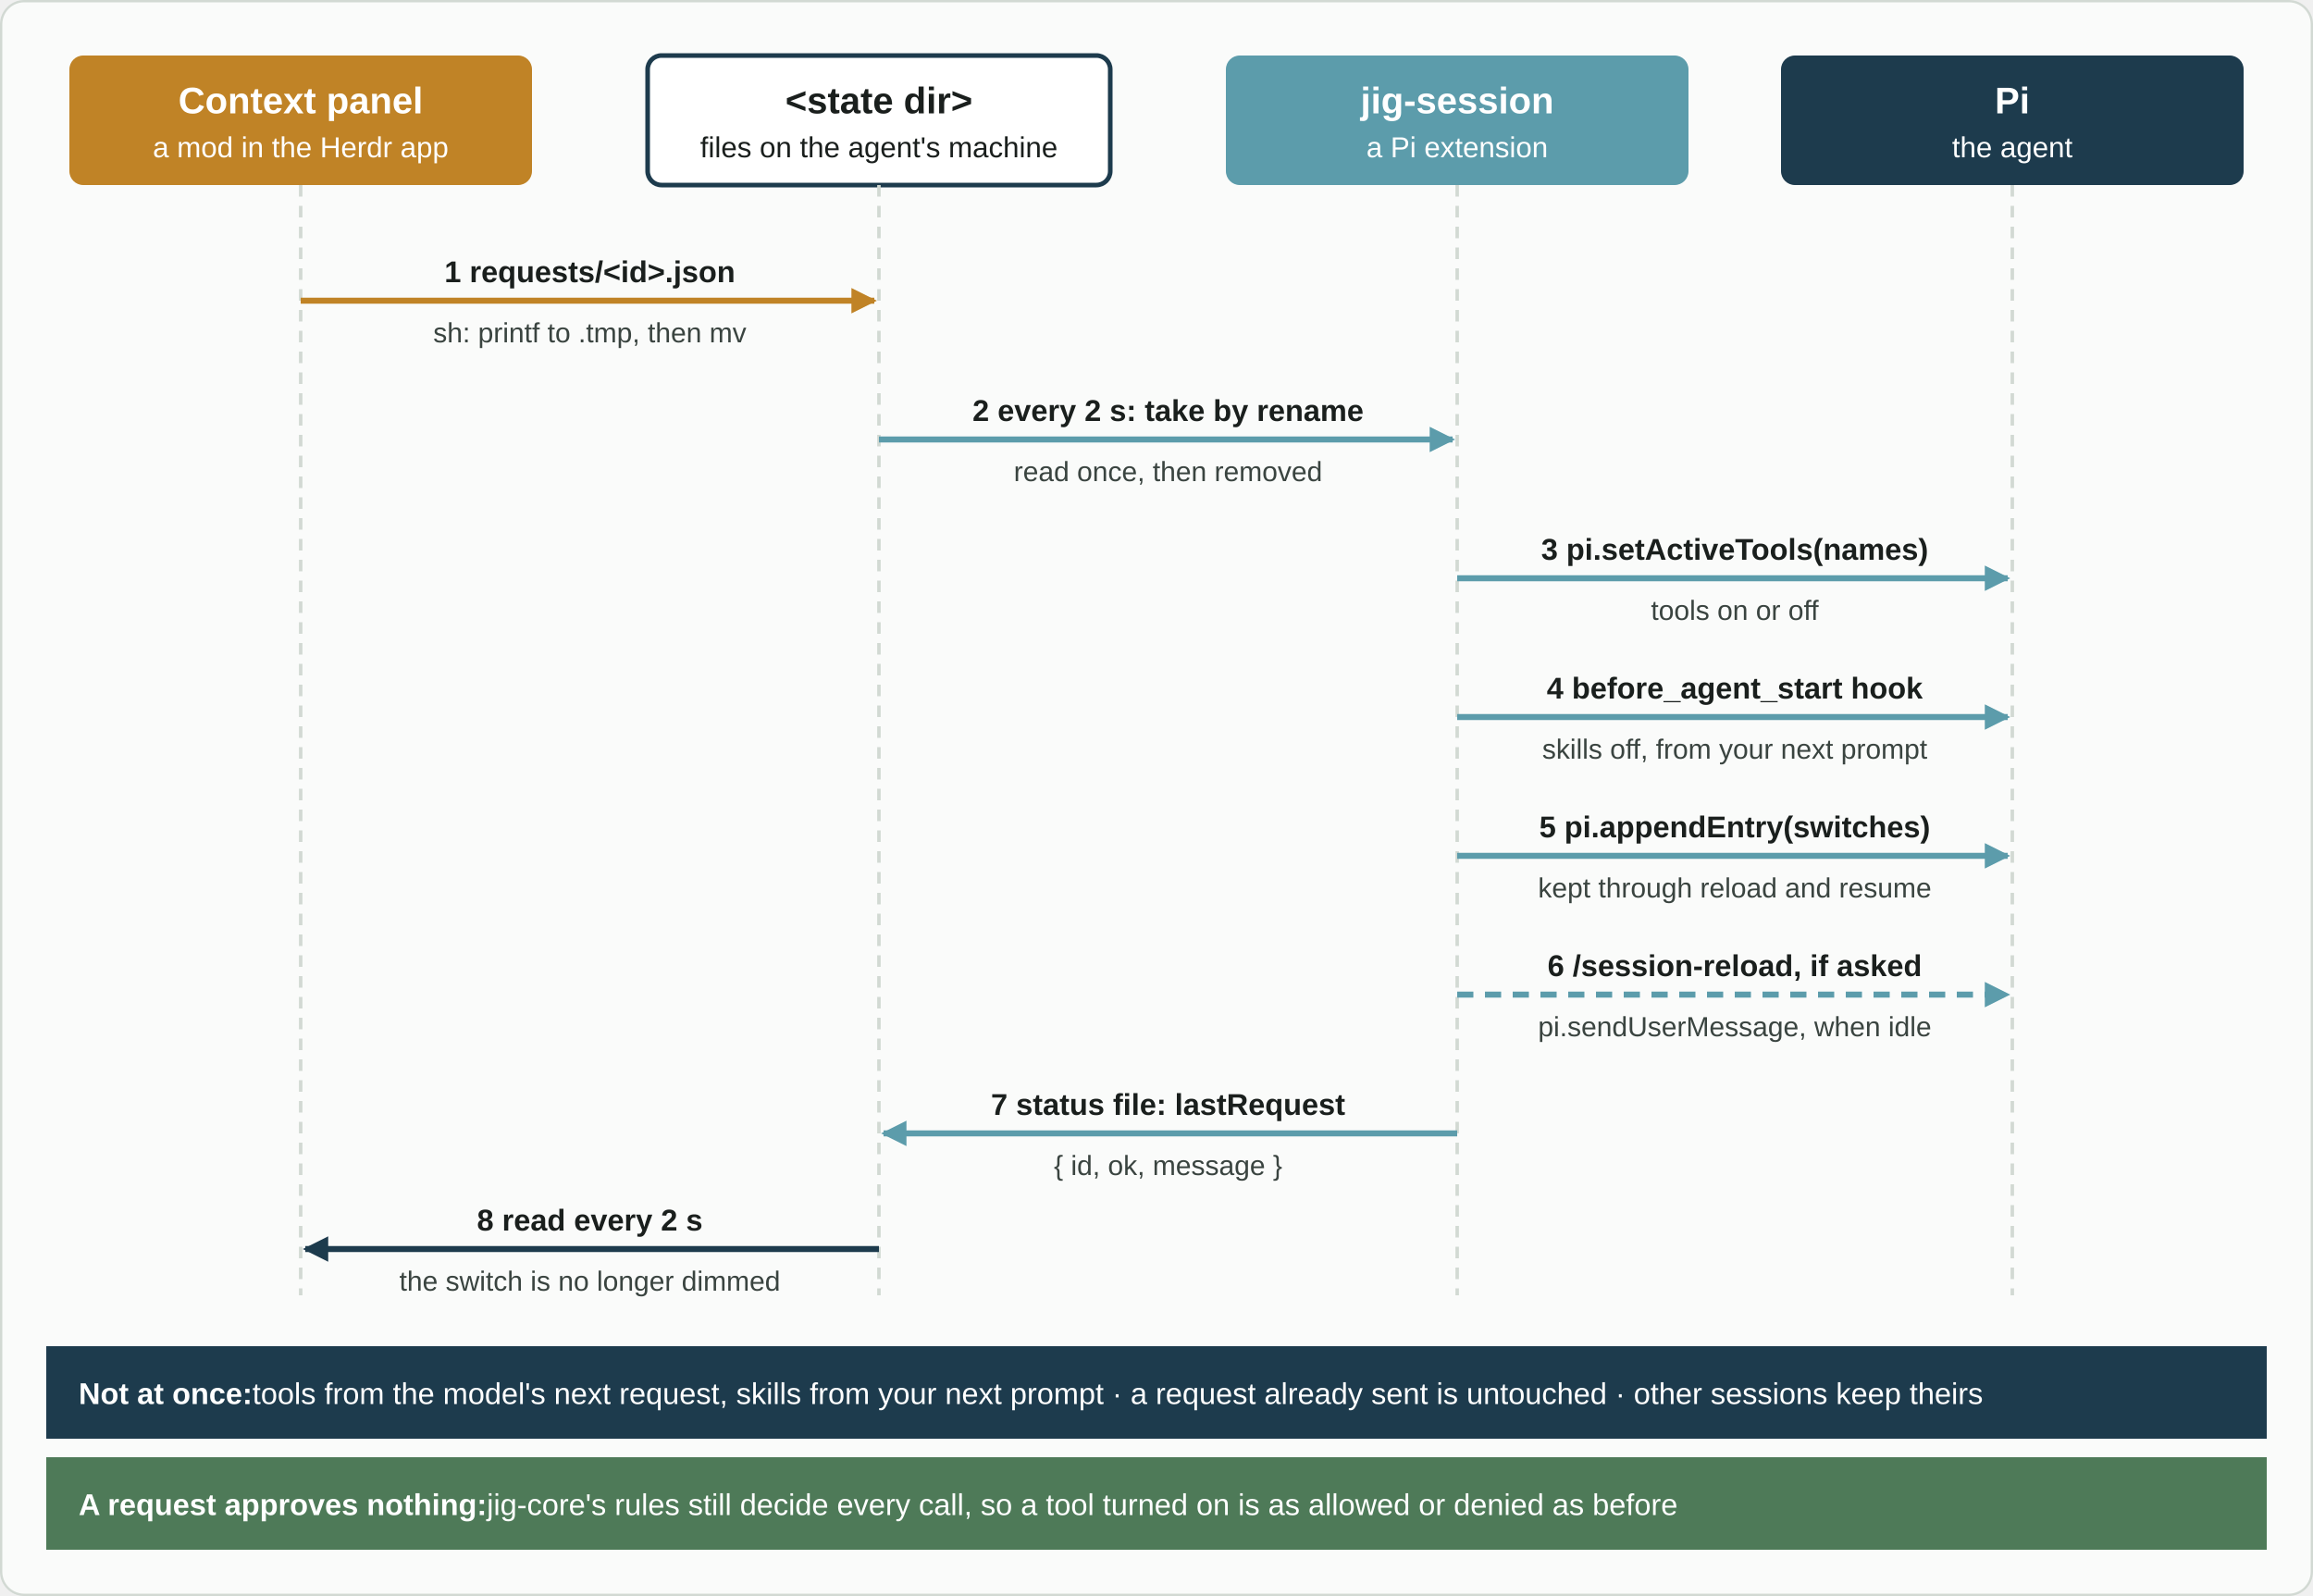
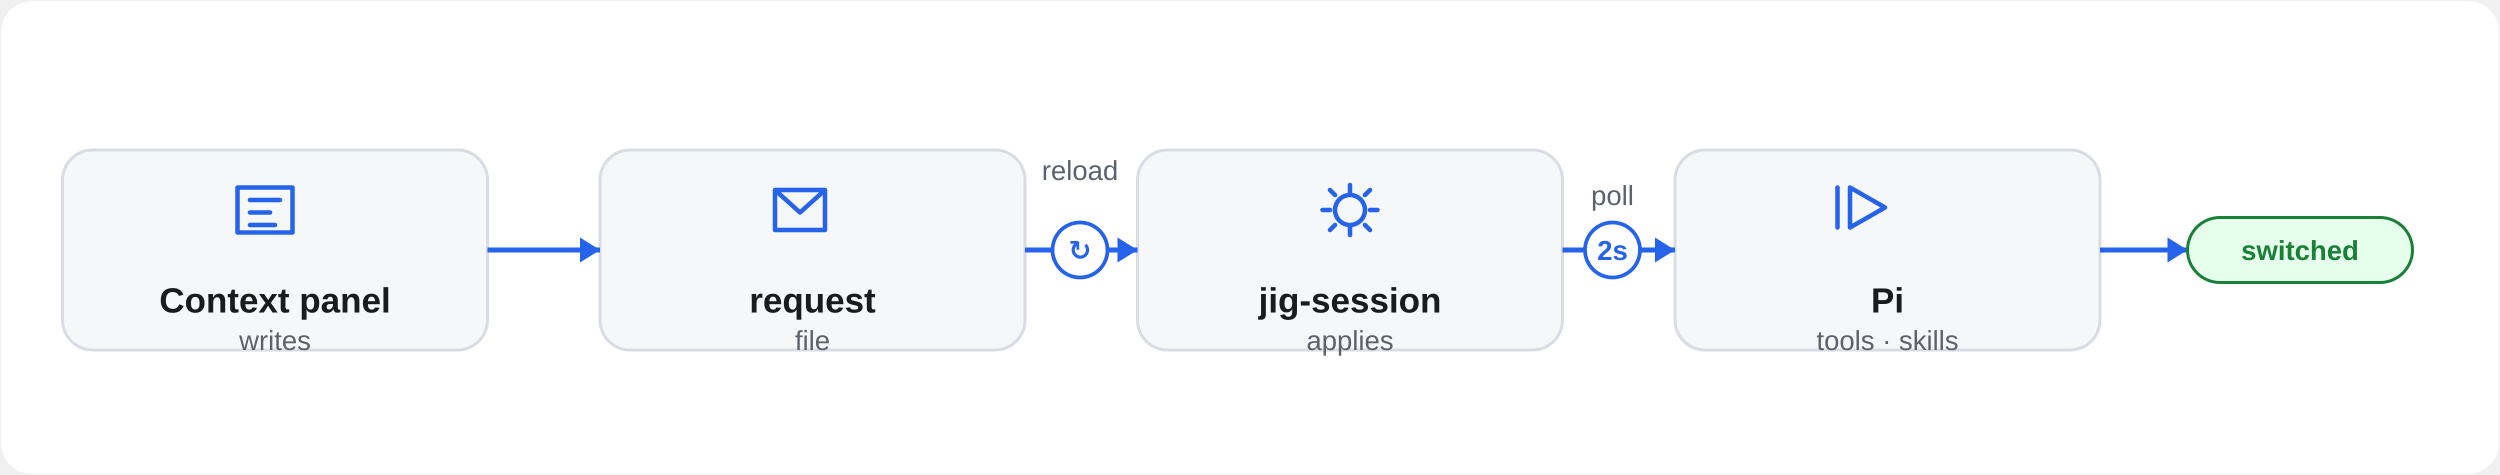
- <svg xmlns="http://www.w3.org/2000/svg" width="1000" height="690" viewBox="0 0 1000 690" role="img" aria-label="The round trip of a switch, top to bottom. 1: the Context panel in Herdr writes requests/&lt;id&gt;.json in the state dir, with printf to a temporary file and mv. 2: every 2 seconds jig-session takes the file by renaming it, reads it once and removes it. 3: it turns tools on or off with pi.setActiveTools. 4: in the before_agent_start hook, at your next prompt, it leaves the skills that are off out of the prompt. 5: it saves the switches with pi.appendEntry, so a reload or resume keeps them. 6: a reload runs /session-reload through pi.sendUserMessage when the agent is idle. 7: it writes the answer as lastRequest in its status file. 8: the panel reads that every 2 seconds and stops drawing the switch dimmed. Tools change from the model's next request and skills from your next prompt; a request already sent is untouched. A request approves nothing: jig-core's rules still decide every call." font-family="IBM Plex Sans, Segoe UI, Arial, sans-serif">
-   <rect x="0.5" y="0.5" width="999" height="689" rx="10" fill="#FAFBFA" stroke="#D2D9D3" />
-   <defs>
-     <marker id="sessswitch-head-c08326" viewBox="0 0 10 10" refX="9" refY="5" markerUnits="userSpaceOnUse" markerWidth="11" markerHeight="11" orient="auto">
-       <path d="M0,0 L10,5 L0,10 z" fill="#C08326" />
-     </marker>
-     <marker id="sessswitch-head-5c9cab" viewBox="0 0 10 10" refX="9" refY="5" markerUnits="userSpaceOnUse" markerWidth="11" markerHeight="11" orient="auto">
-       <path d="M0,0 L10,5 L0,10 z" fill="#5C9CAB" />
-     </marker>
-     <marker id="sessswitch-head-1d3b4d" viewBox="0 0 10 10" refX="9" refY="5" markerUnits="userSpaceOnUse" markerWidth="11" markerHeight="11" orient="auto">
-       <path d="M0,0 L10,5 L0,10 z" fill="#1D3B4D" />
-     </marker>
-   </defs>
-   <rect x="30" y="24" width="200" height="56" rx="6" fill="#C08326" />
-   <text x="130" y="49" font-size="16" fill="#FFFFFF" font-weight="700" text-anchor="middle">Context panel</text>
-   <text x="130" y="68" font-size="12.5" fill="#FFFFFF" text-anchor="middle">a mod in the Herdr app</text>
-   <rect x="280" y="24" width="200" height="56" rx="6" fill="#FFFFFF" stroke="#1D3B4D" stroke-width="2" />
-   <text x="380" y="49" font-size="16" fill="#1A1F1D" font-weight="700" text-anchor="middle">&lt;state dir&gt;</text>
-   <text x="380" y="68" font-size="12.5" fill="#1A1F1D" text-anchor="middle">files on the agent's machine</text>
-   <rect x="530" y="24" width="200" height="56" rx="6" fill="#5C9CAB" />
-   <text x="630" y="49" font-size="16" fill="#FFFFFF" font-weight="700" text-anchor="middle">jig-session</text>
-   <text x="630" y="68" font-size="12.5" fill="#FFFFFF" text-anchor="middle">a Pi extension</text>
-   <rect x="770" y="24" width="200" height="56" rx="6" fill="#1D3B4D" />
-   <text x="870" y="49" font-size="16" fill="#FFFFFF" font-weight="700" text-anchor="middle">Pi</text>
-   <text x="870" y="68" font-size="12.5" fill="#FFFFFF" text-anchor="middle">the agent</text>
-   <path d="M130 80 V560 M380 80 V560 M630 80 V560 M870 80 V560" fill="none" stroke="#D2D9D3" stroke-width="1.5" stroke-dasharray="5 4" />
-   <path d="M130 130 H378" fill="none" stroke="#C08326" stroke-width="2.6" marker-end="url(#sessswitch-head-c08326)" />
-   <text x="255" y="122" font-size="13" fill="#1A1F1D" font-weight="700" text-anchor="middle">1  requests/&lt;id&gt;.json</text>
-   <text x="255" y="148" font-size="12" fill="#3A4440" text-anchor="middle">sh: printf to .tmp, then mv</text>
-   <path d="M380 190 H628" fill="none" stroke="#5C9CAB" stroke-width="2.6" marker-end="url(#sessswitch-head-5c9cab)" />
-   <text x="505" y="182" font-size="13" fill="#1A1F1D" font-weight="700" text-anchor="middle">2  every 2 s: take by rename</text>
-   <text x="505" y="208" font-size="12" fill="#3A4440" text-anchor="middle">read once, then removed</text>
-   <path d="M630 250 H868" fill="none" stroke="#5C9CAB" stroke-width="2.6" marker-end="url(#sessswitch-head-5c9cab)" />
-   <text x="750" y="242" font-size="13" fill="#1A1F1D" font-weight="700" text-anchor="middle">3  pi.setActiveTools(names)</text>
-   <text x="750" y="268" font-size="12" fill="#3A4440" text-anchor="middle">tools on or off</text>
-   <path d="M630 310 H868" fill="none" stroke="#5C9CAB" stroke-width="2.6" marker-end="url(#sessswitch-head-5c9cab)" />
-   <text x="750" y="302" font-size="13" fill="#1A1F1D" font-weight="700" text-anchor="middle">4  before_agent_start hook</text>
-   <text x="750" y="328" font-size="12" fill="#3A4440" text-anchor="middle">skills off, from your next prompt</text>
-   <path d="M630 370 H868" fill="none" stroke="#5C9CAB" stroke-width="2.6" marker-end="url(#sessswitch-head-5c9cab)" />
-   <text x="750" y="362" font-size="13" fill="#1A1F1D" font-weight="700" text-anchor="middle">5  pi.appendEntry(switches)</text>
-   <text x="750" y="388" font-size="12" fill="#3A4440" text-anchor="middle">kept through reload and resume</text>
-   <path d="M630 430 H868" fill="none" stroke="#5C9CAB" stroke-width="2.6" stroke-dasharray="7 5" marker-end="url(#sessswitch-head-5c9cab)" />
-   <text x="750" y="422" font-size="13" fill="#1A1F1D" font-weight="700" text-anchor="middle">6  /session-reload, if asked</text>
-   <text x="750" y="448" font-size="12" fill="#3A4440" text-anchor="middle">pi.sendUserMessage, when idle</text>
-   <path d="M630 490 H382" fill="none" stroke="#5C9CAB" stroke-width="2.6" marker-end="url(#sessswitch-head-5c9cab)" />
-   <text x="505" y="482" font-size="13" fill="#1A1F1D" font-weight="700" text-anchor="middle">7  status file: lastRequest</text>
-   <text x="505" y="508" font-size="12" fill="#3A4440" text-anchor="middle">{ id, ok, message }</text>
-   <path d="M380 540 H132" fill="none" stroke="#1D3B4D" stroke-width="2.6" marker-end="url(#sessswitch-head-1d3b4d)" />
-   <text x="255" y="532" font-size="13" fill="#1A1F1D" font-weight="700" text-anchor="middle">8  read every 2 s</text>
-   <text x="255" y="558" font-size="12" fill="#3A4440" text-anchor="middle">the switch is no longer dimmed</text>
-   <rect x="20" y="582" width="960" height="40" fill="#1D3B4D" />
-   <text x="34" y="607" font-size="13" fill="#FFFFFF">
-     <tspan font-weight="700">Not at once: </tspan>tools from the model's next request, skills from your next prompt · a request already sent is untouched · other sessions keep theirs</text>
-   <rect x="20" y="630" width="960" height="40" fill="#4E7A58" />
-   <text x="34" y="655" font-size="13" fill="#FFFFFF">
-     <tspan font-weight="700">A request approves nothing: </tspan>jig-core's rules still decide every call, so a tool turned on is as allowed or denied as before</text>
+ <svg xmlns="http://www.w3.org/2000/svg" width="1000" height="190" viewBox="0 0 1000 190" role="img" aria-label="A switch goes one way: the Context panel writes a request file; jig-session takes it every two seconds and changes Pi's active tools and skills; the switch is saved and the panel stops drawing it dimmed. The request approves nothing." font-family="IBM Plex Sans, Segoe UI, Arial, sans-serif">
+   <style>
+     .bg{fill:#fff}.node{fill:#f6f7f9;stroke:#d9dde3;stroke-width:1.2}.label{fill:#1a1b1e;font-size:14px;font-weight:700}
+     .sub{fill:#5c626b;font-size:11px}.accent{fill:none;stroke:#2563eb;stroke-width:1.8;stroke-linecap:round;stroke-linejoin:round}
+     .path{fill:none;stroke:#2563eb;stroke-width:2}.arrowhead{fill:#2563eb}.marker{fill:#fff;stroke:#2563eb;stroke-width:1.5}
+     .glyph{fill:#2563eb;font-size:11px;font-weight:700}.chip{fill:#e6ffec;stroke:#1a7f37;stroke-width:1.2}.chip-text{fill:#1a7f37;font-size:11px;font-weight:700}
+     @media (prefers-color-scheme: dark){
+       .bg{fill:#111113}.node{fill:#18181b;stroke:#2c2c31}.label{fill:#e7e7ea}.sub{fill:#9a9aa2}
+       .accent{stroke:#7aa2f7}.path{stroke:#7aa2f7}.arrowhead{fill:#7aa2f7}.marker{fill:#18181b;stroke:#7aa2f7}
+       .glyph{fill:#7aa2f7}.chip{fill:#14251a;stroke:#6ccb8a}.chip-text{fill:#6ccb8a}
+     }
+   </style>
+   <rect class="bg" x="0.5" y="0.5" width="999" height="189" rx="12" />
+   <rect class="node" x="25" y="60" width="170" height="80" rx="12" />
+   <path class="accent" d="M95 75 h22 v18 h-22 z M100 80 h12 M100 85 h8 M100 90 h10" />
+   <text class="label" x="110" y="125" text-anchor="middle">Context panel</text>
+   <text class="sub" x="110" y="140" text-anchor="middle">writes</text>
+   <rect class="node" x="240" y="60" width="170" height="80" rx="12" />
+   <path class="accent" d="M310 76 h20 v16 h-20 z M310 76 l10 9 10 -9" />
+   <text class="label" x="325" y="125" text-anchor="middle">request</text>
+   <text class="sub" x="325" y="140" text-anchor="middle">file</text>
+   <rect class="node" x="455" y="60" width="170" height="80" rx="12" />
+   <circle class="accent" cx="540" cy="84" r="6" />
+   <path class="accent" d="M540 74 v3 M540 91 v3 M529 84 h3 M548 84 h3 M532 76 l2 2 M548 76 l-2 2 M532 92 l2 -2 M548 92 l-2 -2" />
+   <text class="label" x="540" y="125" text-anchor="middle">jig-session</text>
+   <text class="sub" x="540" y="140" text-anchor="middle">applies</text>
+   <rect class="node" x="670" y="60" width="170" height="80" rx="12" />
+   <path class="accent" d="M740 75 l14 8 -14 8 z M735 75 v16" />
+   <text class="label" x="755" y="125" text-anchor="middle">Pi</text>
+   <text class="sub" x="755" y="140" text-anchor="middle">tools · skills</text>
+   <path class="path" d="M195 100 H240" />
+   <path id="sessionswitch-arrow-1" class="arrowhead" d="M232 95 L240 100 L232 105 z" />
+   <path class="path" d="M410 100 H455" />
+   <path id="sessionswitch-arrow-2" class="arrowhead" d="M447 95 L455 100 L447 105 z" />
+   <path class="path" d="M625 100 H670" />
+   <path id="sessionswitch-arrow-3" class="arrowhead" d="M662 95 L670 100 L662 105 z" />
+   <circle class="marker" cx="645" cy="100" r="11" />
+   <text class="glyph" x="645" y="104" text-anchor="middle">2s</text>
+   <text class="sub" x="645" y="82" text-anchor="middle">poll</text>
+   <circle class="marker" cx="432" cy="100" r="11" />
+   <text class="glyph" x="432" y="104" text-anchor="middle">↻</text>
+   <text class="sub" x="432" y="72" text-anchor="middle">reload</text>
+   <path class="path" d="M840 100 H875" />
+   <path id="sessionswitch-arrow-4" class="arrowhead" d="M867 95 L875 100 L867 105 z" />
+   <rect class="chip" x="875" y="87" width="90" height="26" rx="13" />
+   <text class="chip-text" x="920" y="104" text-anchor="middle">switched</text>
</svg>
